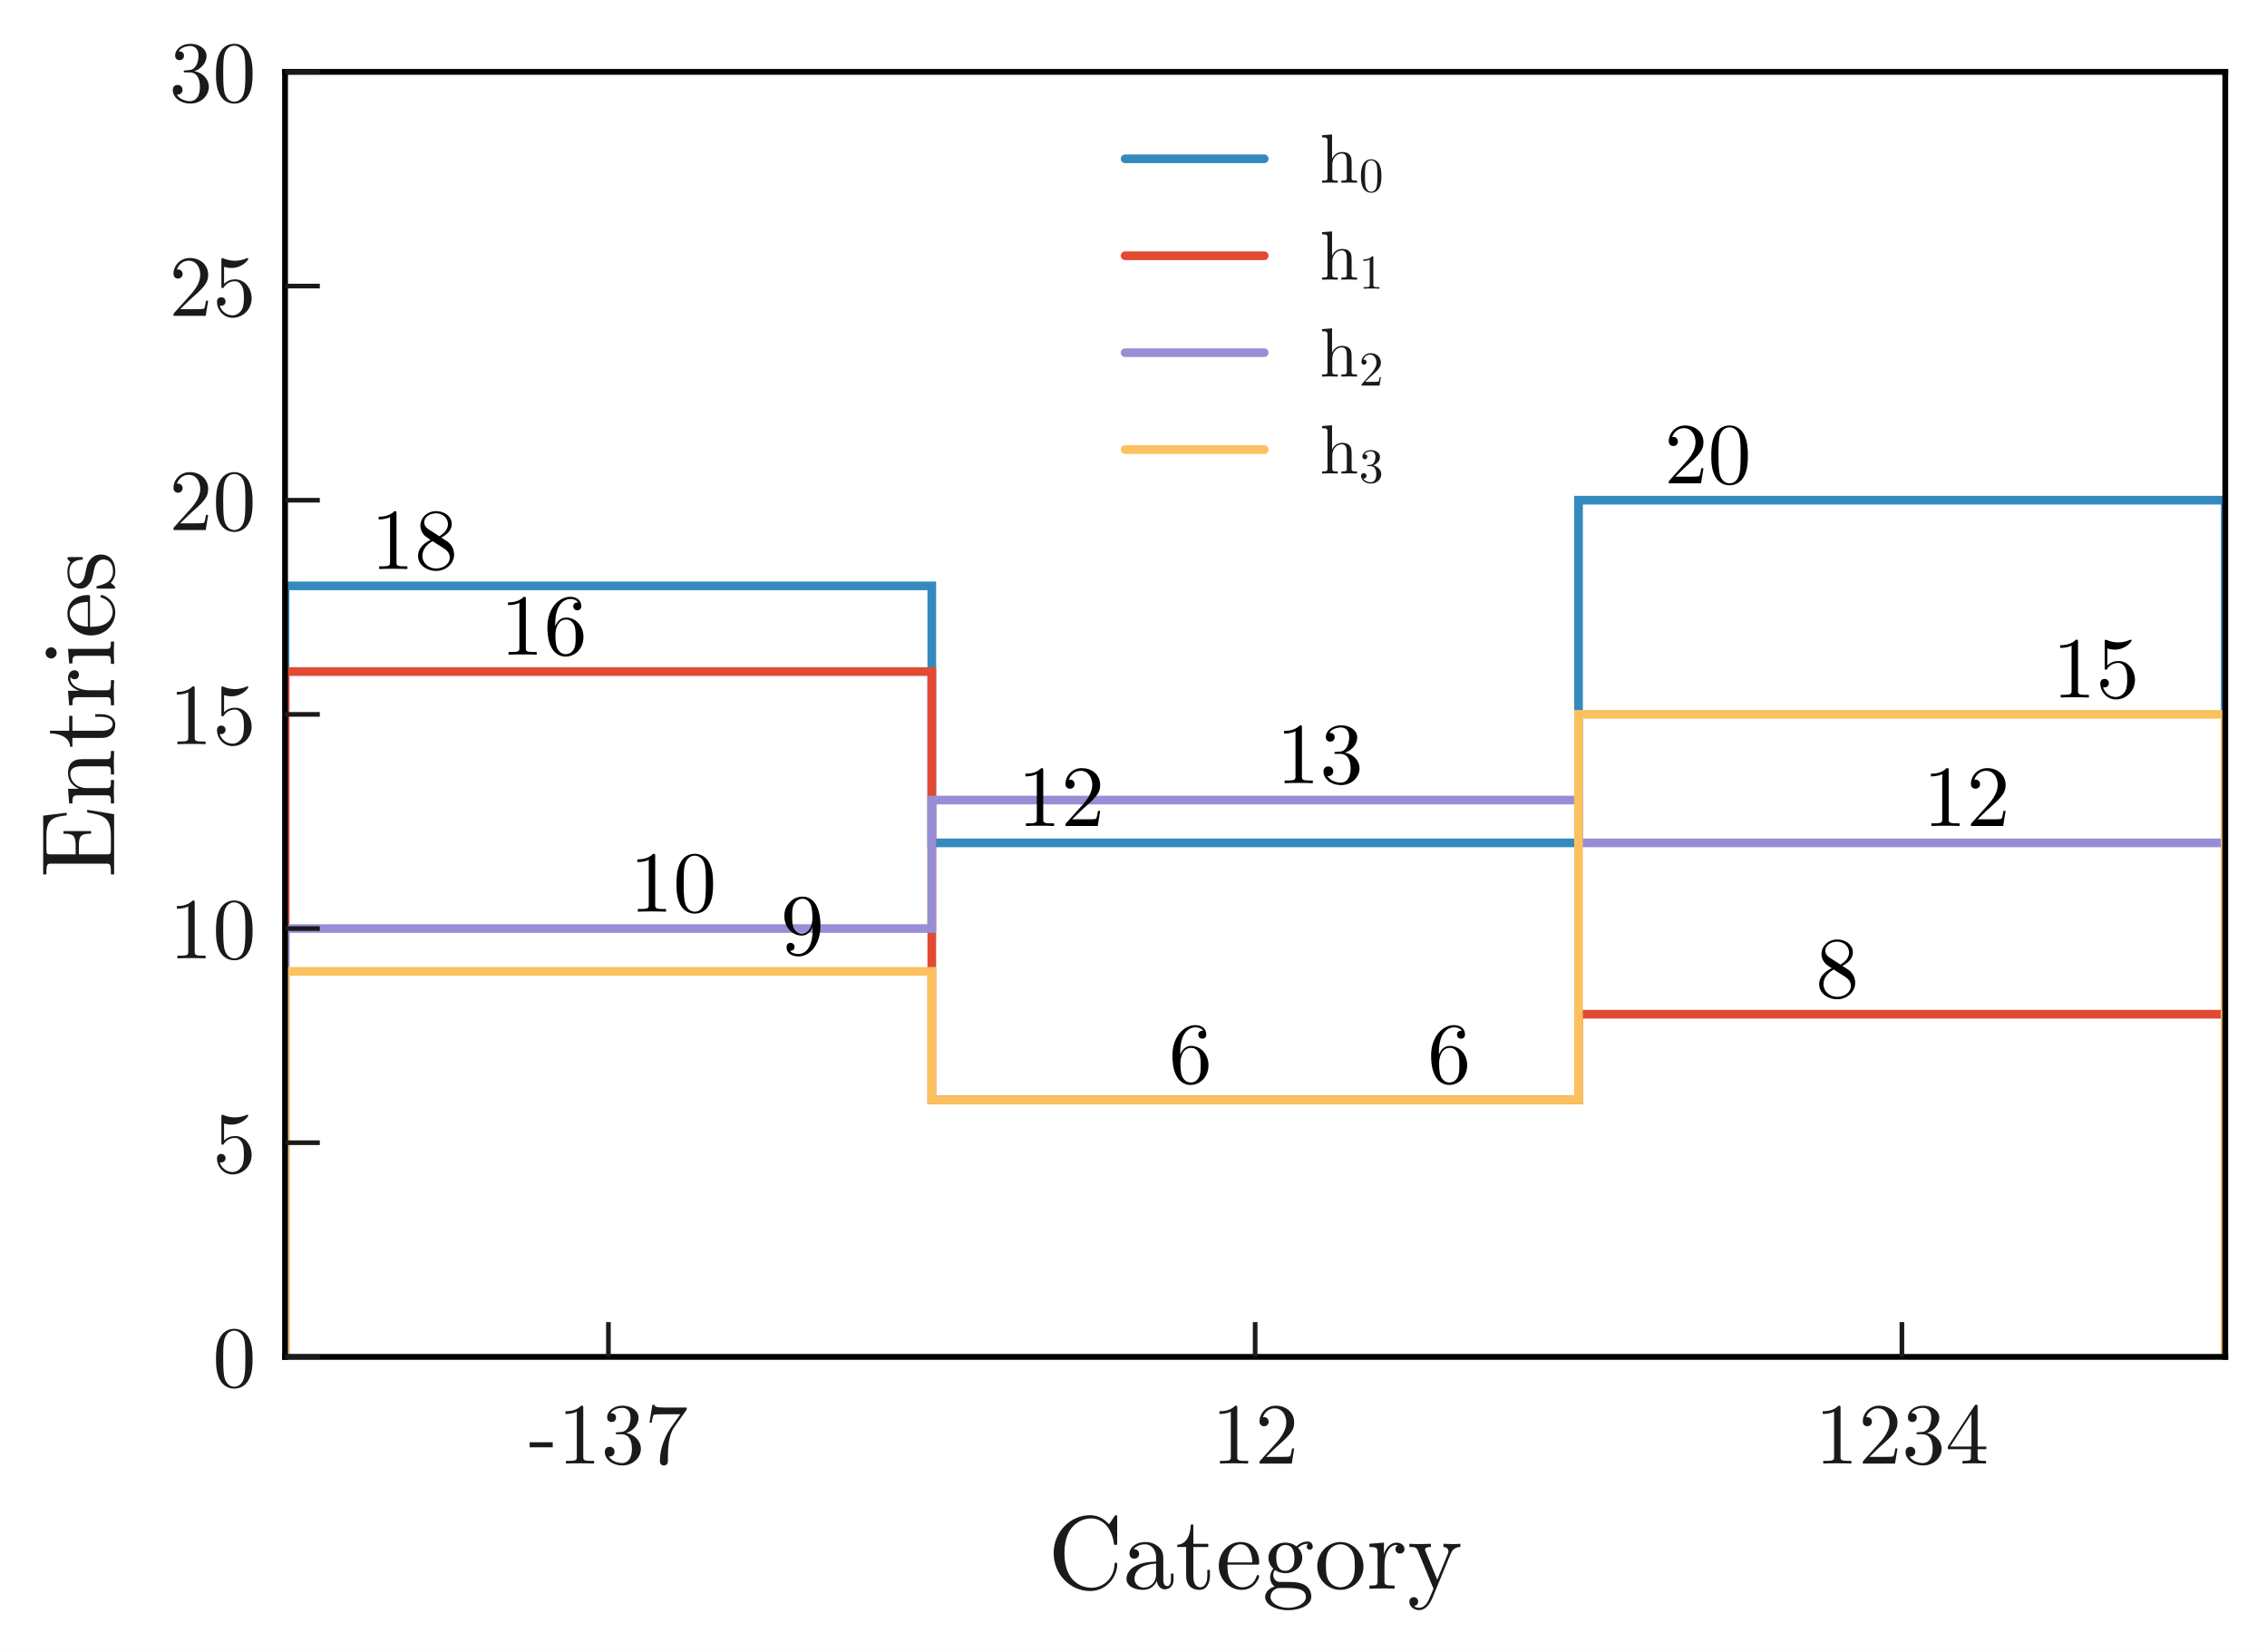
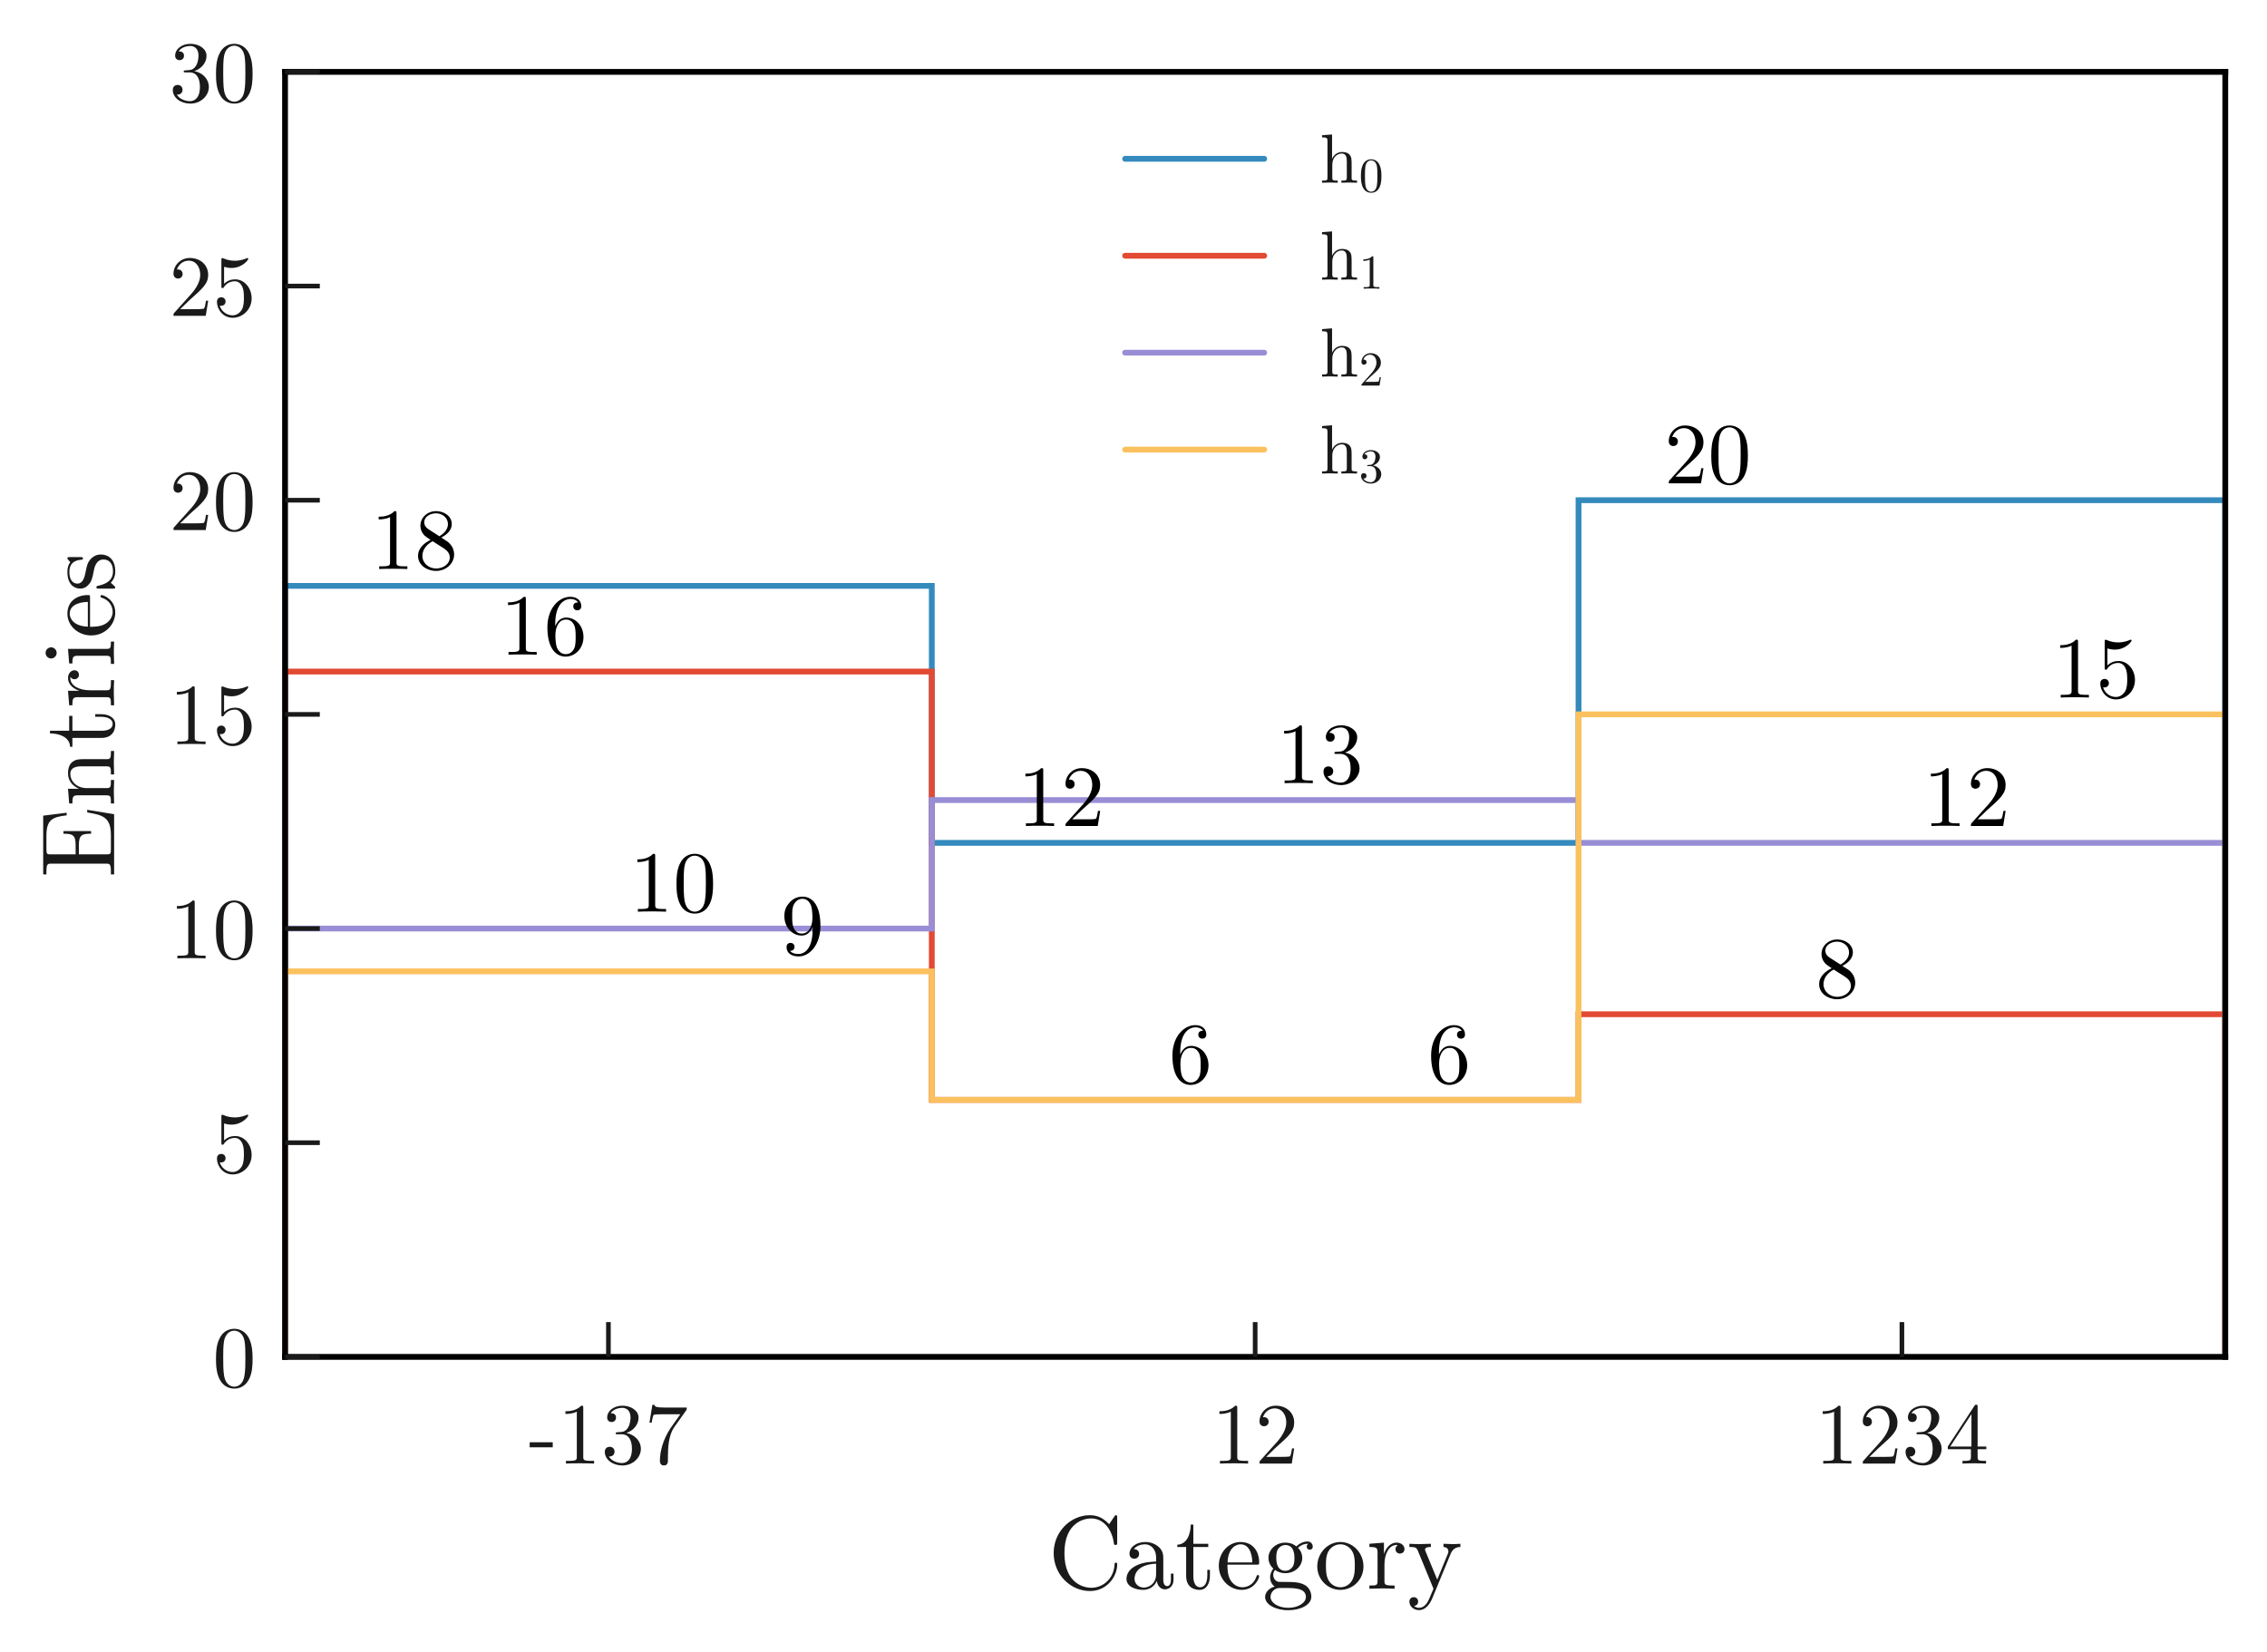
<svg xmlns="http://www.w3.org/2000/svg" xmlns:xlink="http://www.w3.org/1999/xlink" width="391.186pt" height="285.084pt" viewBox="0 0 391.186 285.084" version="1.1">
  <defs>
    <style type="text/css">*{stroke-linejoin: round; stroke-linecap: butt}</style>
  </defs>
  <g id="figure_1">
    <g id="patch_1">
      <path d="M 0 285.084  L 391.186 285.084  L 391.186 0  L 0 0  z " style="fill: #ffffff" />
    </g>
    <g id="axes_1">
      <g id="patch_2">
        <path d="M 49.186 234.165  L 383.986 234.165  L 383.986 12.405  L 49.186 12.405  z " style="fill: #ffffff" />
      </g>
      <g id="patch_3">
-         <path d="M 49.186 234.165  L 49.186 101.109  L 160.786 101.109  L 160.786 145.461  L 272.386 145.461  L 272.386 86.325  L 383.986 86.325  L 383.986 234.165  " clip-path="url(#p1857f18e37)" style="fill: none; stroke: #348abd; stroke-width: 1.5; stroke-linejoin: miter" />
+         <path d="M 49.186 234.165  L 49.186 101.109  L 160.786 101.109  L 160.786 145.461  L 272.386 145.461  L 272.386 86.325  L 383.986 86.325  L 383.986 234.165  " clip-path="url(#p1857f18e37)" style="fill: none; stroke: #348abd; stroke-linejoin: miter" />
      </g>
      <g id="patch_4">
-         <path d="M 49.186 234.165  L 49.186 115.893  L 160.786 115.893  L 160.786 189.813  L 272.386 189.813  L 272.386 175.029  L 383.986 175.029  L 383.986 234.165  " clip-path="url(#p1857f18e37)" style="fill: none; stroke: #e24a33; stroke-width: 1.5; stroke-linejoin: miter" />
+         <path d="M 49.186 234.165  L 49.186 115.893  L 160.786 115.893  L 160.786 189.813  L 272.386 189.813  L 272.386 175.029  L 383.986 175.029  L 383.986 234.165  " clip-path="url(#p1857f18e37)" style="fill: none; stroke: #e24a33; stroke-linejoin: miter" />
      </g>
      <g id="patch_5">
-         <path d="M 49.186 234.165  L 49.186 160.245  L 160.786 160.245  L 160.786 138.069  L 272.386 138.069  L 272.386 145.461  L 383.986 145.461  L 383.986 234.165  " clip-path="url(#p1857f18e37)" style="fill: none; stroke: #988ed5; stroke-width: 1.5; stroke-linejoin: miter" />
+         <path d="M 49.186 234.165  L 49.186 160.245  L 160.786 160.245  L 160.786 138.069  L 272.386 138.069  L 272.386 145.461  L 383.986 145.461  L 383.986 234.165  " clip-path="url(#p1857f18e37)" style="fill: none; stroke: #988ed5; stroke-linejoin: miter" />
      </g>
      <g id="patch_6">
-         <path d="M 49.186 234.165  L 49.186 167.637  L 160.786 167.637  L 160.786 189.813  L 272.386 189.813  L 272.386 123.285  L 383.986 123.285  L 383.986 234.165  " clip-path="url(#p1857f18e37)" style="fill: none; stroke: #fbc15e; stroke-width: 1.5; stroke-linejoin: miter" />
+         <path d="M 49.186 234.165  L 49.186 167.637  L 160.786 167.637  L 160.786 189.813  L 272.386 189.813  L 272.386 123.285  L 383.986 123.285  L 383.986 234.165  " clip-path="url(#p1857f18e37)" style="fill: none; stroke: #fbc15e; stroke-linejoin: miter" />
      </g>
      <g id="patch_7">
        <path d="M 49.186 234.165  L 49.186 12.405  " style="fill: none; stroke: #000000; stroke-linejoin: miter; stroke-linecap: square" />
      </g>
      <g id="patch_8">
        <path d="M 383.986 234.165  L 383.986 12.405  " style="fill: none; stroke: #000000; stroke-linejoin: miter; stroke-linecap: square" />
      </g>
      <g id="patch_9">
        <path d="M 49.186 234.165  L 383.986 234.165  " style="fill: none; stroke: #000000; stroke-linejoin: miter; stroke-linecap: square" />
      </g>
      <g id="patch_10">
        <path d="M 49.186 12.405  L 383.986 12.405  " style="fill: none; stroke: #000000; stroke-linejoin: miter; stroke-linecap: square" />
      </g>
      <g id="matplotlib.axis_1">
        <g id="xtick_1">
          <g id="line2d_1">
            <defs>
              <path id="m8dec1b3d1d" d="M 0 0  L 0 -6  " style="stroke: #1a1a1a; stroke-width: 0.8" />
            </defs>
            <g>
              <use xlink:href="#m8dec1b3d1d" x="104.986" y="234.165" style="fill: #1a1a1a; stroke: #1a1a1a; stroke-width: 0.8" />
            </g>
          </g>
          <g id="text_1">
            <g style="fill: #1a1a1a" transform="translate(91.23898 252.5764) scale(0.15 -0.15)">
              <defs>
                <path id="LatinModernMath-Regular-2d" d="M 1766 1197  L 1766 1568  L 70 1568  L 70 1197  L 1766 1197  z " transform="scale(0.015625)" />
                <path id="LatinModernMath-Regular-31" d="M 2682 0  L 2682 198  L 2477 198  C 1901 198 1882 269 1882 506  L 1882 4096  C 1882 4250 1882 4262 1734 4262  C 1338 3853 774 3853 570 3853  L 570 3654  C 698 3654 1075 3654 1408 3821  L 1408 506  C 1408 275 1389 198 813 198  L 608 198  L 608 0  C 832 19 1389 19 1645 19  C 1901 19 2458 19 2682 0  z " transform="scale(0.015625)" />
                <path id="LatinModernMath-Regular-33" d="M 2925 1094  C 2925 1619 2522 2118 1856 2253  C 2381 2426 2752 2874 2752 3379  C 2752 3904 2189 4262 1574 4262  C 928 4262 442 3878 442 3392  C 442 3181 582 3059 768 3059  C 966 3059 1094 3200 1094 3386  C 1094 3706 794 3706 698 3706  C 896 4019 1318 4102 1549 4102  C 1811 4102 2163 3962 2163 3386  C 2163 3309 2150 2938 1984 2656  C 1792 2349 1574 2330 1414 2323  C 1363 2317 1210 2304 1165 2304  C 1114 2298 1069 2291 1069 2227  C 1069 2157 1114 2157 1222 2157  L 1504 2157  C 2029 2157 2266 1722 2266 1094  C 2266 224 1824 38 1542 38  C 1267 38 787 147 563 525  C 787 493 986 634 986 877  C 986 1107 813 1235 627 1235  C 474 1235 269 1146 269 864  C 269 282 864 -141 1562 -141  C 2342 -141 2925 442 2925 1094  z " transform="scale(0.015625)" />
                <path id="LatinModernMath-Regular-37" d="M 3104 4122  L 1549 4122  C 768 4122 755 4205 730 4326  L 570 4326  L 358 3008  L 518 3008  C 538 3110 595 3514 678 3590  C 723 3629 1222 3629 1306 3629  L 2630 3629  L 1914 2618  C 1338 1754 1126 864 1126 211  C 1126 147 1126 -141 1421 -141  C 1715 -141 1715 147 1715 211  L 1715 538  C 1715 890 1734 1242 1786 1587  C 1811 1734 1901 2285 2182 2682  L 3046 3898  C 3104 3974 3104 3987 3104 4122  z " transform="scale(0.015625)" />
              </defs>
              <use xlink:href="#LatinModernMath-Regular-2d" />
              <use xlink:href="#LatinModernMath-Regular-31" x="33.3" />
              <use xlink:href="#LatinModernMath-Regular-33" x="83.3" />
              <use xlink:href="#LatinModernMath-Regular-37" x="133.3" />
            </g>
          </g>
        </g>
        <g id="xtick_2">
          <g id="line2d_2">
            <g>
              <use xlink:href="#m8dec1b3d1d" x="216.586" y="234.165" style="fill: #1a1a1a; stroke: #1a1a1a; stroke-width: 0.8" />
            </g>
          </g>
          <g id="text_2">
            <g style="fill: #1a1a1a" transform="translate(209.0863 252.5764) scale(0.15 -0.15)">
              <defs>
                <path id="LatinModernMath-Regular-32" d="M 2874 1114  L 2714 1114  C 2682 922 2637 640 2573 544  C 2528 493 2106 493 1965 493  L 813 493  L 1491 1152  C 2490 2035 2874 2381 2874 3021  C 2874 3750 2298 4262 1517 4262  C 794 4262 320 3674 320 3104  C 320 2746 640 2746 659 2746  C 768 2746 992 2822 992 3085  C 992 3251 877 3418 653 3418  C 602 3418 589 3418 570 3411  C 717 3827 1062 4064 1434 4064  C 2016 4064 2291 3546 2291 3021  C 2291 2509 1971 2003 1619 1606  L 390 237  C 320 166 320 154 320 0  L 2694 0  L 2874 1114  z " transform="scale(0.015625)" />
              </defs>
              <use xlink:href="#LatinModernMath-Regular-31" />
              <use xlink:href="#LatinModernMath-Regular-32" x="50" />
            </g>
          </g>
        </g>
        <g id="xtick_3">
          <g id="line2d_3">
            <g>
              <use xlink:href="#m8dec1b3d1d" x="328.186" y="234.165" style="fill: #1a1a1a; stroke: #1a1a1a; stroke-width: 0.8" />
            </g>
          </g>
          <g id="text_3">
            <g style="fill: #1a1a1a" transform="translate(313.1862 252.5764) scale(0.15 -0.15)">
              <defs>
                <path id="LatinModernMath-Regular-34" d="M 3014 1056  L 3014 1254  L 2374 1254  L 2374 4166  C 2374 4294 2374 4333 2272 4333  C 2214 4333 2195 4333 2144 4256  L 179 1254  L 179 1056  L 1882 1056  L 1882 499  C 1882 269 1869 198 1395 198  L 1261 198  L 1261 0  C 1523 19 1856 19 2125 19  C 2394 19 2733 19 2995 0  L 2995 198  L 2861 198  C 2387 198 2374 269 2374 499  L 2374 1056  L 3014 1056  z M 1920 1254  L 358 1254  L 1920 3642  L 1920 1254  z " transform="scale(0.015625)" />
              </defs>
              <use xlink:href="#LatinModernMath-Regular-31" />
              <use xlink:href="#LatinModernMath-Regular-32" x="50" />
              <use xlink:href="#LatinModernMath-Regular-33" x="100" />
              <use xlink:href="#LatinModernMath-Regular-34" x="150" />
            </g>
          </g>
        </g>
        <g id="text_4">
          <g style="fill: #1a1a1a" transform="translate(180.8098 274.1773) scale(0.18 -0.18)">
            <defs>
              <path id="LatinModernMath-Regular-43" d="M 4256 1491  C 4256 1555 4256 1600 4173 1600  C 4102 1600 4102 1562 4096 1498  C 4045 582 3360 58 2662 58  C 2272 58 1018 275 1018 2182  C 1018 4096 2266 4314 2656 4314  C 3354 4314 3923 3731 4051 2797  C 4064 2707 4064 2688 4154 2688  C 4256 2688 4256 2707 4256 2842  L 4256 4358  C 4256 4467 4256 4512 4186 4512  C 4160 4512 4134 4512 4083 4435  L 3763 3962  C 3526 4192 3200 4512 2586 4512  C 1389 4512 358 3494 358 2189  C 358 864 1395 -141 2586 -141  C 3629 -141 4256 749 4256 1491  z " transform="scale(0.015625)" />
              <path id="LatinModernMath-Regular-61" d="M 3091 570  L 3091 928  L 2931 928  L 2931 570  C 2931 198 2771 160 2701 160  C 2490 160 2464 448 2464 480  L 2464 1760  C 2464 2029 2464 2278 2234 2515  C 1984 2765 1664 2867 1357 2867  C 832 2867 390 2566 390 2144  C 390 1952 518 1843 685 1843  C 864 1843 979 1971 979 2138  C 979 2214 947 2426 653 2432  C 826 2656 1139 2726 1344 2726  C 1658 2726 2022 2477 2022 1907  L 2022 1670  C 1696 1651 1248 1632 845 1440  C 365 1222 205 890 205 608  C 205 90 826 -70 1229 -70  C 1651 -70 1946 186 2067 486  C 2093 230 2266 -38 2566 -38  C 2701 -38 3091 51 3091 570  z M 2022 896  C 2022 288 1562 70 1274 70  C 960 70 698 294 698 614  C 698 966 966 1498 2022 1536  L 2022 896  z " transform="scale(0.015625)" />
              <path id="LatinModernMath-Regular-74" d="M 2125 794  L 2125 1158  L 1965 1158  L 1965 806  C 1965 333 1773 90 1536 90  C 1107 90 1107 672 1107 781  L 1107 2560  L 2022 2560  L 2022 2758  L 1107 2758  L 1107 3936  L 947 3936  C 941 3411 749 2726 122 2701  L 122 2560  L 666 2560  L 666 794  C 666 6 1261 -70 1491 -70  C 1946 -70 2125 384 2125 794  z " transform="scale(0.015625)" />
              <path id="LatinModernMath-Regular-65" d="M 2656 762  C 2656 826 2605 838 2573 838  C 2515 838 2502 800 2490 749  C 2266 90 1690 90 1626 90  C 1306 90 1050 282 902 518  C 710 826 710 1248 710 1478  L 2496 1478  C 2637 1478 2656 1478 2656 1613  C 2656 2246 2310 2867 1510 2867  C 768 2867 179 2208 179 1408  C 179 550 851 -70 1587 -70  C 2368 -70 2656 640 2656 762  z M 2234 1613  L 717 1613  C 755 2566 1293 2726 1510 2726  C 2170 2726 2234 1862 2234 1613  z " transform="scale(0.015625)" />
              <path id="LatinModernMath-Regular-67" d="M 3104 2586  C 3104 2694 3027 2899 2778 2899  C 2650 2899 2368 2861 2099 2598  C 1830 2810 1562 2829 1421 2829  C 826 2829 384 2387 384 1894  C 384 1613 525 1370 685 1235  C 602 1139 486 928 486 704  C 486 506 570 262 768 134  C 384 26 179 -250 179 -506  C 179 -966 813 -1318 1594 -1318  C 2349 -1318 3014 -992 3014 -493  C 3014 -269 2925 58 2598 237  C 2259 416 1888 416 1498 416  C 1338 416 1062 416 1018 422  C 813 448 678 646 678 851  C 678 877 678 1024 787 1152  C 1037 973 1299 954 1421 954  C 2016 954 2458 1395 2458 1888  C 2458 2125 2355 2362 2195 2509  C 2426 2726 2656 2758 2771 2758  C 2771 2758 2816 2758 2835 2752  C 2765 2726 2733 2656 2733 2579  C 2733 2470 2816 2394 2918 2394  C 2982 2394 3104 2438 3104 2586  z M 1978 1894  C 1978 1722 1971 1517 1875 1357  C 1824 1280 1677 1101 1421 1101  C 864 1101 864 1741 864 1888  C 864 2061 870 2266 966 2426  C 1018 2502 1165 2682 1421 2682  C 1978 2682 1978 2042 1978 1894  z M 2682 -506  C 2682 -851 2227 -1171 1600 -1171  C 954 -1171 512 -845 512 -506  C 512 -211 755 26 1037 45  L 1414 45  C 1965 45 2682 45 2682 -506  z " transform="scale(0.015625)" />
              <path id="LatinModernMath-Regular-6f" d="M 3014 1370  C 3014 2189 2374 2867 1600 2867  C 800 2867 179 2170 179 1370  C 179 544 845 -70 1594 -70  C 2368 -70 3014 557 3014 1370  z M 2483 1421  C 2483 1190 2483 845 2342 563  C 2202 275 1920 90 1600 90  C 1325 90 1043 224 870 518  C 710 800 710 1190 710 1421  C 710 1670 710 2016 864 2298  C 1037 2592 1338 2726 1594 2726  C 1875 2726 2150 2586 2317 2310  C 2483 2035 2483 1664 2483 1421  z " transform="scale(0.015625)" />
              <path id="LatinModernMath-Regular-72" d="M 2330 2438  C 2330 2643 2131 2829 1856 2829  C 1389 2829 1158 2400 1069 2125  L 1069 2829  L 179 2758  L 179 2560  C 627 2560 678 2515 678 2202  L 678 486  C 678 198 608 198 179 198  L 179 0  L 909 19  C 1165 19 1466 19 1722 0  L 1722 198  L 1587 198  C 1114 198 1101 269 1101 499  L 1101 1485  C 1101 2118 1370 2688 1856 2688  C 1901 2688 1914 2688 1926 2682  C 1907 2675 1779 2598 1779 2432  C 1779 2253 1914 2157 2054 2157  C 2170 2157 2330 2234 2330 2438  z " transform="scale(0.015625)" />
              <path id="LatinModernMath-Regular-79" d="M 3251 2560  L 3251 2758  C 3104 2746 2918 2739 2771 2739  L 2214 2758  L 2214 2560  C 2413 2554 2515 2445 2515 2285  C 2515 2221 2509 2208 2477 2131  L 1830 557  L 1120 2278  C 1094 2342 1082 2368 1082 2394  C 1082 2560 1318 2560 1440 2560  L 1440 2758  L 742 2739  C 570 2739 314 2746 122 2758  L 122 2560  C 429 2560 550 2560 640 2336  L 1600 0  L 1440 -378  C 1299 -730 1120 -1171 710 -1171  C 678 -1171 531 -1171 410 -1056  C 608 -1030 659 -890 659 -787  C 659 -621 538 -518 390 -518  C 262 -518 122 -602 122 -794  C 122 -1082 390 -1312 710 -1312  C 1114 -1312 1376 -947 1530 -582  L 2656 2150  C 2822 2554 3149 2560 3251 2560  z " transform="scale(0.015625)" />
            </defs>
            <use xlink:href="#LatinModernMath-Regular-43" />
            <use xlink:href="#LatinModernMath-Regular-61" x="72.2" />
            <use xlink:href="#LatinModernMath-Regular-74" x="122.2" />
            <use xlink:href="#LatinModernMath-Regular-65" x="161.1" />
            <use xlink:href="#LatinModernMath-Regular-67" x="205.5" />
            <use xlink:href="#LatinModernMath-Regular-6f" x="255.5" />
            <use xlink:href="#LatinModernMath-Regular-72" x="305.5" />
            <use xlink:href="#LatinModernMath-Regular-79" x="344.7" />
          </g>
        </g>
      </g>
      <g id="matplotlib.axis_2">
        <g id="ytick_1">
          <g id="line2d_4">
            <defs>
              <path id="mc947610920" d="M 0 0  L 6 0  " style="stroke: #1a1a1a; stroke-width: 0.8" />
            </defs>
            <g>
              <use xlink:href="#mc947610920" x="49.186" y="234.165" style="fill: #1a1a1a; stroke: #1a1a1a; stroke-width: 0.8" />
            </g>
          </g>
          <g id="text_5">
            <g style="fill: #1a1a1a" transform="translate(36.68625 239.3709) scale(0.15 -0.15)">
              <defs>
                <path id="LatinModernMath-Regular-30" d="M 2944 2048  C 2944 2560 2912 3072 2688 3546  C 2394 4160 1869 4262 1600 4262  C 1216 4262 749 4096 486 3501  C 282 3059 250 2560 250 2048  C 250 1568 275 992 538 506  C 813 -13 1280 -141 1594 -141  C 1939 -141 2426 -6 2707 602  C 2912 1043 2944 1542 2944 2048  z M 2413 2125  C 2413 1645 2413 1210 2342 800  C 2246 192 1882 0 1594 0  C 1344 0 966 160 851 774  C 781 1158 781 1747 781 2125  C 781 2534 781 2957 832 3302  C 954 4064 1434 4122 1594 4122  C 1805 4122 2227 4006 2349 3373  C 2413 3014 2413 2528 2413 2125  z " transform="scale(0.015625)" />
              </defs>
              <use xlink:href="#LatinModernMath-Regular-30" transform="translate(0 0.40625)" />
            </g>
          </g>
        </g>
        <g id="ytick_2">
          <g id="line2d_5">
            <g>
              <use xlink:href="#mc947610920" x="49.186" y="197.205" style="fill: #1a1a1a; stroke: #1a1a1a; stroke-width: 0.8" />
            </g>
          </g>
          <g id="text_6">
            <g style="fill: #1a1a1a" transform="translate(36.68625 202.4109) scale(0.15 -0.15)">
              <defs>
                <path id="LatinModernMath-Regular-35" d="M 2874 1286  C 2874 2048 2349 2688 1658 2688  C 1350 2688 1075 2586 845 2362  L 845 3610  C 973 3571 1184 3526 1389 3526  C 2176 3526 2624 4109 2624 4192  C 2624 4230 2605 4262 2560 4262  C 2560 4262 2541 4262 2509 4243  C 2381 4186 2067 4058 1638 4058  C 1382 4058 1088 4102 787 4237  C 736 4256 710 4256 710 4256  C 646 4256 646 4205 646 4102  L 646 2208  C 646 2093 646 2042 736 2042  C 781 2042 794 2061 819 2099  C 890 2202 1126 2547 1645 2547  C 1978 2547 2138 2253 2189 2138  C 2291 1901 2304 1651 2304 1331  C 2304 1107 2304 723 2150 454  C 1997 205 1760 38 1466 38  C 998 38 634 378 525 755  C 544 749 563 742 634 742  C 845 742 954 902 954 1056  C 954 1210 845 1370 634 1370  C 544 1370 320 1325 320 1030  C 320 480 762 -141 1478 -141  C 2221 -141 2874 474 2874 1286  z " transform="scale(0.015625)" />
              </defs>
              <use xlink:href="#LatinModernMath-Regular-35" transform="translate(0 0.40625)" />
            </g>
          </g>
        </g>
        <g id="ytick_3">
          <g id="line2d_6">
            <g>
              <use xlink:href="#mc947610920" x="49.186" y="160.245" style="fill: #1a1a1a; stroke: #1a1a1a; stroke-width: 0.8" />
            </g>
          </g>
          <g id="text_7">
            <g style="fill: #1a1a1a" transform="translate(29.18625 165.4509) scale(0.15 -0.15)">
              <use xlink:href="#LatinModernMath-Regular-31" transform="translate(0 0.40625)" />
              <use xlink:href="#LatinModernMath-Regular-30" transform="translate(49.99999 0.40625)" />
            </g>
          </g>
        </g>
        <g id="ytick_4">
          <g id="line2d_7">
            <g>
              <use xlink:href="#mc947610920" x="49.186" y="123.285" style="fill: #1a1a1a; stroke: #1a1a1a; stroke-width: 0.8" />
            </g>
          </g>
          <g id="text_8">
            <g style="fill: #1a1a1a" transform="translate(29.18625 128.4909) scale(0.15 -0.15)">
              <use xlink:href="#LatinModernMath-Regular-31" transform="translate(0 0.40625)" />
              <use xlink:href="#LatinModernMath-Regular-35" transform="translate(49.99999 0.40625)" />
            </g>
          </g>
        </g>
        <g id="ytick_5">
          <g id="line2d_8">
            <g>
              <use xlink:href="#mc947610920" x="49.186" y="86.325" style="fill: #1a1a1a; stroke: #1a1a1a; stroke-width: 0.8" />
            </g>
          </g>
          <g id="text_9">
            <g style="fill: #1a1a1a" transform="translate(29.18625 91.53094) scale(0.15 -0.15)">
              <use xlink:href="#LatinModernMath-Regular-32" transform="translate(0 0.40625)" />
              <use xlink:href="#LatinModernMath-Regular-30" transform="translate(49.99999 0.40625)" />
            </g>
          </g>
        </g>
        <g id="ytick_6">
          <g id="line2d_9">
            <g>
              <use xlink:href="#mc947610920" x="49.186" y="49.365" style="fill: #1a1a1a; stroke: #1a1a1a; stroke-width: 0.8" />
            </g>
          </g>
          <g id="text_10">
            <g style="fill: #1a1a1a" transform="translate(29.18625 54.57094) scale(0.15 -0.15)">
              <use xlink:href="#LatinModernMath-Regular-32" transform="translate(0 0.40625)" />
              <use xlink:href="#LatinModernMath-Regular-35" transform="translate(49.99999 0.40625)" />
            </g>
          </g>
        </g>
        <g id="ytick_7">
          <g id="line2d_10">
            <g>
              <use xlink:href="#mc947610920" x="49.186" y="12.405" style="fill: #1a1a1a; stroke: #1a1a1a; stroke-width: 0.8" />
            </g>
          </g>
          <g id="text_11">
            <g style="fill: #1a1a1a" transform="translate(29.18625 17.61094) scale(0.15 -0.15)">
              <use xlink:href="#LatinModernMath-Regular-33" transform="translate(0 0.40625)" />
              <use xlink:href="#LatinModernMath-Regular-30" transform="translate(49.99999 0.40625)" />
            </g>
          </g>
        </g>
        <g id="text_12">
          <g style="fill: #1a1a1a" transform="translate(19.69312 151.492) rotate(-90) scale(0.18 -0.18)">
            <defs>
              <path id="LatinModernMath-Regular-45" d="M 4173 1651  L 4013 1651  C 3853 666 3706 198 2605 198  L 1754 198  C 1453 198 1440 243 1440 454  L 1440 2163  L 2016 2163  C 2637 2163 2707 1958 2707 1414  L 2867 1414  L 2867 3110  L 2707 3110  C 2707 2560 2637 2362 2016 2362  L 1440 2362  L 1440 3898  C 1440 4109 1453 4154 1754 4154  L 2579 4154  C 3558 4154 3731 3802 3834 2912  L 3994 2912  L 3814 4352  L 211 4352  L 211 4154  L 365 4154  C 858 4154 870 4083 870 3853  L 870 499  C 870 269 858 198 365 198  L 211 198  L 211 0  L 3904 0  L 4173 1651  z " transform="scale(0.015625)" />
              <path id="LatinModernMath-Regular-6e" d="M 3424 0  L 3424 198  C 3091 198 2931 198 2925 390  L 2925 1613  C 2925 2163 2925 2362 2726 2592  C 2637 2701 2426 2829 2054 2829  C 1587 2829 1286 2554 1107 2157  L 1107 2829  L 205 2758  L 205 2560  C 653 2560 704 2515 704 2202  L 704 486  C 704 198 634 198 205 198  L 205 0  L 928 19  L 1645 0  L 1645 198  C 1216 198 1146 198 1146 486  L 1146 1664  C 1146 2330 1600 2688 2010 2688  C 2413 2688 2483 2342 2483 1978  L 2483 486  C 2483 198 2413 198 1984 198  L 1984 0  L 2707 19  L 3424 0  z " transform="scale(0.015625)" />
              <path id="LatinModernMath-Regular-69" d="M 1581 0  L 1581 198  C 1158 198 1133 230 1133 480  L 1133 2829  L 237 2758  L 237 2560  C 653 2560 710 2522 710 2208  L 710 486  C 710 198 640 198 211 198  L 211 0  L 915 19  C 1139 19 1363 6 1581 0  z M 1229 3866  C 1229 4038 1082 4205 890 4205  C 672 4205 544 4026 544 3866  C 544 3693 691 3526 883 3526  C 1101 3526 1229 3706 1229 3866  z " transform="scale(0.015625)" />
              <path id="LatinModernMath-Regular-73" d="M 2304 819  C 2304 1158 2112 1350 2035 1427  C 1824 1632 1574 1683 1306 1734  C 947 1805 518 1888 518 2259  C 518 2483 685 2746 1235 2746  C 1939 2746 1971 2170 1984 1971  C 1990 1914 2061 1914 2061 1914  C 2144 1914 2144 1946 2144 2067  L 2144 2714  C 2144 2822 2144 2867 2074 2867  C 2042 2867 2029 2867 1946 2790  C 1926 2765 1862 2707 1837 2688  C 1594 2867 1331 2867 1235 2867  C 454 2867 211 2438 211 2080  C 211 1856 314 1677 486 1536  C 691 1370 870 1331 1331 1242  C 1472 1216 1997 1114 1997 653  C 1997 326 1773 70 1274 70  C 736 70 506 435 384 979  C 365 1062 358 1088 294 1088  C 211 1088 211 1043 211 928  L 211 83  C 211 -26 211 -70 282 -70  C 314 -70 320 -64 442 58  C 454 70 454 83 570 205  C 851 -64 1139 -70 1274 -70  C 2010 -70 2304 358 2304 819  z " transform="scale(0.015625)" />
            </defs>
            <use xlink:href="#LatinModernMath-Regular-45" />
            <use xlink:href="#LatinModernMath-Regular-6e" x="68.1" />
            <use xlink:href="#LatinModernMath-Regular-74" x="123.7" />
            <use xlink:href="#LatinModernMath-Regular-72" x="162.6" />
            <use xlink:href="#LatinModernMath-Regular-69" x="201.8" />
            <use xlink:href="#LatinModernMath-Regular-65" x="229.6" />
            <use xlink:href="#LatinModernMath-Regular-73" x="274" />
          </g>
        </g>
      </g>
      <g id="text_13">
        <g transform="translate(64.00625 98.19853) scale(0.15 -0.15)">
          <defs>
            <path id="LatinModernMath-Regular-38" d="M 2925 1075  C 2925 1306 2854 1594 2611 1862  C 2490 1997 2387 2061 1978 2317  C 2438 2554 2752 2886 2752 3309  C 2752 3898 2182 4262 1600 4262  C 960 4262 442 3789 442 3194  C 442 3078 454 2790 723 2490  C 794 2413 1030 2253 1190 2144  C 819 1958 269 1600 269 966  C 269 288 922 -141 1594 -141  C 2317 -141 2925 390 2925 1075  z M 2470 3309  C 2470 2944 2221 2637 1837 2413  L 1043 2925  C 749 3117 723 3334 723 3443  C 723 3834 1139 4102 1594 4102  C 2061 4102 2470 3770 2470 3309  z M 2605 845  C 2605 371 2125 38 1600 38  C 1050 38 589 435 589 966  C 589 1338 794 1747 1338 2048  L 2125 1549  C 2304 1427 2605 1235 2605 845  z " transform="scale(0.015625)" />
          </defs>
          <use xlink:href="#LatinModernMath-Regular-31" />
          <use xlink:href="#LatinModernMath-Regular-38" x="50" />
        </g>
      </g>
      <g id="text_14">
        <g transform="translate(175.6062 142.5505) scale(0.15 -0.15)">
          <use xlink:href="#LatinModernMath-Regular-31" />
          <use xlink:href="#LatinModernMath-Regular-32" x="50" />
        </g>
      </g>
      <g id="text_15">
        <g transform="translate(287.2063 83.41453) scale(0.15 -0.15)">
          <use xlink:href="#LatinModernMath-Regular-32" />
          <use xlink:href="#LatinModernMath-Regular-30" x="50" />
        </g>
      </g>
      <g id="text_16">
        <g transform="translate(86.32625 112.9825) scale(0.15 -0.15)">
          <defs>
            <path id="LatinModernMath-Regular-36" d="M 2925 1306  C 2925 2118 2355 2733 1645 2733  C 1210 2733 973 2406 845 2099  L 845 2253  C 845 3872 1638 4102 1965 4102  C 2118 4102 2387 4064 2528 3846  C 2432 3846 2176 3846 2176 3558  C 2176 3360 2330 3264 2470 3264  C 2573 3264 2765 3322 2765 3571  C 2765 3955 2483 4262 1952 4262  C 1133 4262 269 3437 269 2022  C 269 314 1011 -141 1606 -141  C 2317 -141 2925 461 2925 1306  z M 2349 1312  C 2349 1005 2349 685 2240 454  C 2048 70 1754 38 1606 38  C 1203 38 1011 422 973 518  C 858 819 858 1331 858 1446  C 858 1946 1062 2586 1638 2586  C 1741 2586 2035 2586 2234 2189  C 2349 1952 2349 1626 2349 1312  z " transform="scale(0.015625)" />
          </defs>
          <use xlink:href="#LatinModernMath-Regular-31" />
          <use xlink:href="#LatinModernMath-Regular-36" x="50" />
        </g>
      </g>
      <g id="text_17">
        <g transform="translate(201.6763 186.9025) scale(0.15 -0.15)">
          <use xlink:href="#LatinModernMath-Regular-36" />
        </g>
      </g>
      <g id="text_18">
        <g transform="translate(313.2763 172.1185) scale(0.15 -0.15)">
          <use xlink:href="#LatinModernMath-Regular-38" />
        </g>
      </g>
      <g id="text_19">
        <g transform="translate(108.6462 157.3345) scale(0.15 -0.15)">
          <use xlink:href="#LatinModernMath-Regular-31" />
          <use xlink:href="#LatinModernMath-Regular-30" x="50" />
        </g>
      </g>
      <g id="text_20">
        <g transform="translate(220.2463 135.1585) scale(0.15 -0.15)">
          <use xlink:href="#LatinModernMath-Regular-31" />
          <use xlink:href="#LatinModernMath-Regular-33" x="50" />
        </g>
      </g>
      <g id="text_21">
        <g transform="translate(331.8462 142.5505) scale(0.15 -0.15)">
          <use xlink:href="#LatinModernMath-Regular-31" />
          <use xlink:href="#LatinModernMath-Regular-32" x="50" />
        </g>
      </g>
      <g id="text_22">
        <g transform="translate(134.7163 164.7265) scale(0.15 -0.15)">
          <defs>
            <path id="LatinModernMath-Regular-39" d="M 2925 2106  C 2925 3827 2189 4262 1619 4262  C 1267 4262 954 4147 678 3859  C 416 3571 269 3302 269 2822  C 269 2022 832 1395 1549 1395  C 1939 1395 2202 1664 2349 2035  L 2349 1830  C 2349 333 1683 38 1312 38  C 1203 38 858 51 685 269  C 966 269 1018 454 1018 563  C 1018 762 864 858 723 858  C 621 858 429 800 429 550  C 429 122 774 -141 1318 -141  C 2144 -141 2925 730 2925 2106  z M 2336 2694  C 2336 2163 2118 1542 1555 1542  C 1453 1542 1158 1542 960 1946  C 845 2182 845 2502 845 2816  C 845 3162 845 3462 979 3699  C 1152 4019 1395 4102 1619 4102  C 1914 4102 2125 3885 2234 3597  C 2310 3392 2336 2989 2336 2694  z " transform="scale(0.015625)" />
          </defs>
          <use xlink:href="#LatinModernMath-Regular-39" />
        </g>
      </g>
      <g id="text_23">
        <g transform="translate(246.3162 186.9025) scale(0.15 -0.15)">
          <use xlink:href="#LatinModernMath-Regular-36" />
        </g>
      </g>
      <g id="text_24">
        <g transform="translate(354.1662 120.3745) scale(0.15 -0.15)">
          <use xlink:href="#LatinModernMath-Regular-31" />
          <use xlink:href="#LatinModernMath-Regular-35" x="50" />
        </g>
      </g>
      <g id="legend_1">
        <g id="line2d_11">
-           <path d="M 194.146 27.405  L 218.146 27.405  " style="fill: none; stroke: #348abd; stroke-width: 1.5; stroke-linecap: round" />
+           <path d="M 194.146 27.405  L 218.146 27.405  " style="fill: none; stroke: #348abd; stroke-linecap: round" />
        </g>
        <g id="text_25">
          <g style="fill: #1a1a1a" transform="translate(227.7463 31.60547) scale(0.12 -0.12)">
            <defs>
              <path id="LatinModernMath-Regular-68" d="M 3424 0  L 3424 198  C 3091 198 2931 198 2925 390  L 2925 1613  C 2925 2163 2925 2362 2726 2592  C 2637 2701 2426 2829 2054 2829  C 1517 2829 1235 2445 1133 2214  L 1126 2214  L 1126 4442  L 205 4371  L 205 4173  C 653 4173 704 4128 704 3814  L 704 486  C 704 198 634 198 205 198  L 205 0  L 928 19  L 1645 0  L 1645 198  C 1216 198 1146 198 1146 486  L 1146 1664  C 1146 2330 1600 2688 2010 2688  C 2413 2688 2483 2342 2483 1978  L 2483 486  C 2483 198 2413 198 1984 198  L 1984 0  L 2707 19  L 3424 0  z " transform="scale(0.015625)" />
            </defs>
            <use xlink:href="#LatinModernMath-Regular-68" transform="translate(0 0.59375)" />
            <use xlink:href="#LatinModernMath-Regular-30" transform="translate(56.35413 -12.33437) scale(0.7)" />
          </g>
        </g>
        <g id="line2d_12">
-           <path d="M 194.146 44.134  L 218.146 44.134  " style="fill: none; stroke: #e24a33; stroke-width: 1.5; stroke-linecap: round" />
+           <path d="M 194.146 44.134  L 218.146 44.134  " style="fill: none; stroke: #e24a33; stroke-linecap: round" />
        </g>
        <g id="text_26">
          <g style="fill: #1a1a1a" transform="translate(227.7463 48.33422) scale(0.12 -0.12)">
            <use xlink:href="#LatinModernMath-Regular-68" transform="translate(0 0.59375)" />
            <use xlink:href="#LatinModernMath-Regular-31" transform="translate(56.35413 -12.33437) scale(0.7)" />
          </g>
        </g>
        <g id="line2d_13">
-           <path d="M 194.146 60.863  L 218.146 60.863  " style="fill: none; stroke: #988ed5; stroke-width: 1.5; stroke-linecap: round" />
+           <path d="M 194.146 60.863  L 218.146 60.863  " style="fill: none; stroke: #988ed5; stroke-linecap: round" />
        </g>
        <g id="text_27">
          <g style="fill: #1a1a1a" transform="translate(227.7463 65.06297) scale(0.12 -0.12)">
            <use xlink:href="#LatinModernMath-Regular-68" transform="translate(0 0.59375)" />
            <use xlink:href="#LatinModernMath-Regular-32" transform="translate(56.35413 -12.33437) scale(0.7)" />
          </g>
        </g>
        <g id="line2d_14">
-           <path d="M 194.146 77.592  L 218.146 77.592  " style="fill: none; stroke: #fbc15e; stroke-width: 1.5; stroke-linecap: round" />
+           <path d="M 194.146 77.592  L 218.146 77.592  " style="fill: none; stroke: #fbc15e; stroke-linecap: round" />
        </g>
        <g id="text_28">
          <g style="fill: #1a1a1a" transform="translate(227.7463 81.79172) scale(0.12 -0.12)">
            <use xlink:href="#LatinModernMath-Regular-68" transform="translate(0 0.59375)" />
            <use xlink:href="#LatinModernMath-Regular-33" transform="translate(56.35413 -12.33437) scale(0.7)" />
          </g>
        </g>
      </g>
    </g>
  </g>
  <defs>
    <clipPath id="p1857f18e37">
      <rect x="49.186" y="12.405" width="334.8" height="221.76" />
    </clipPath>
  </defs>
</svg>
